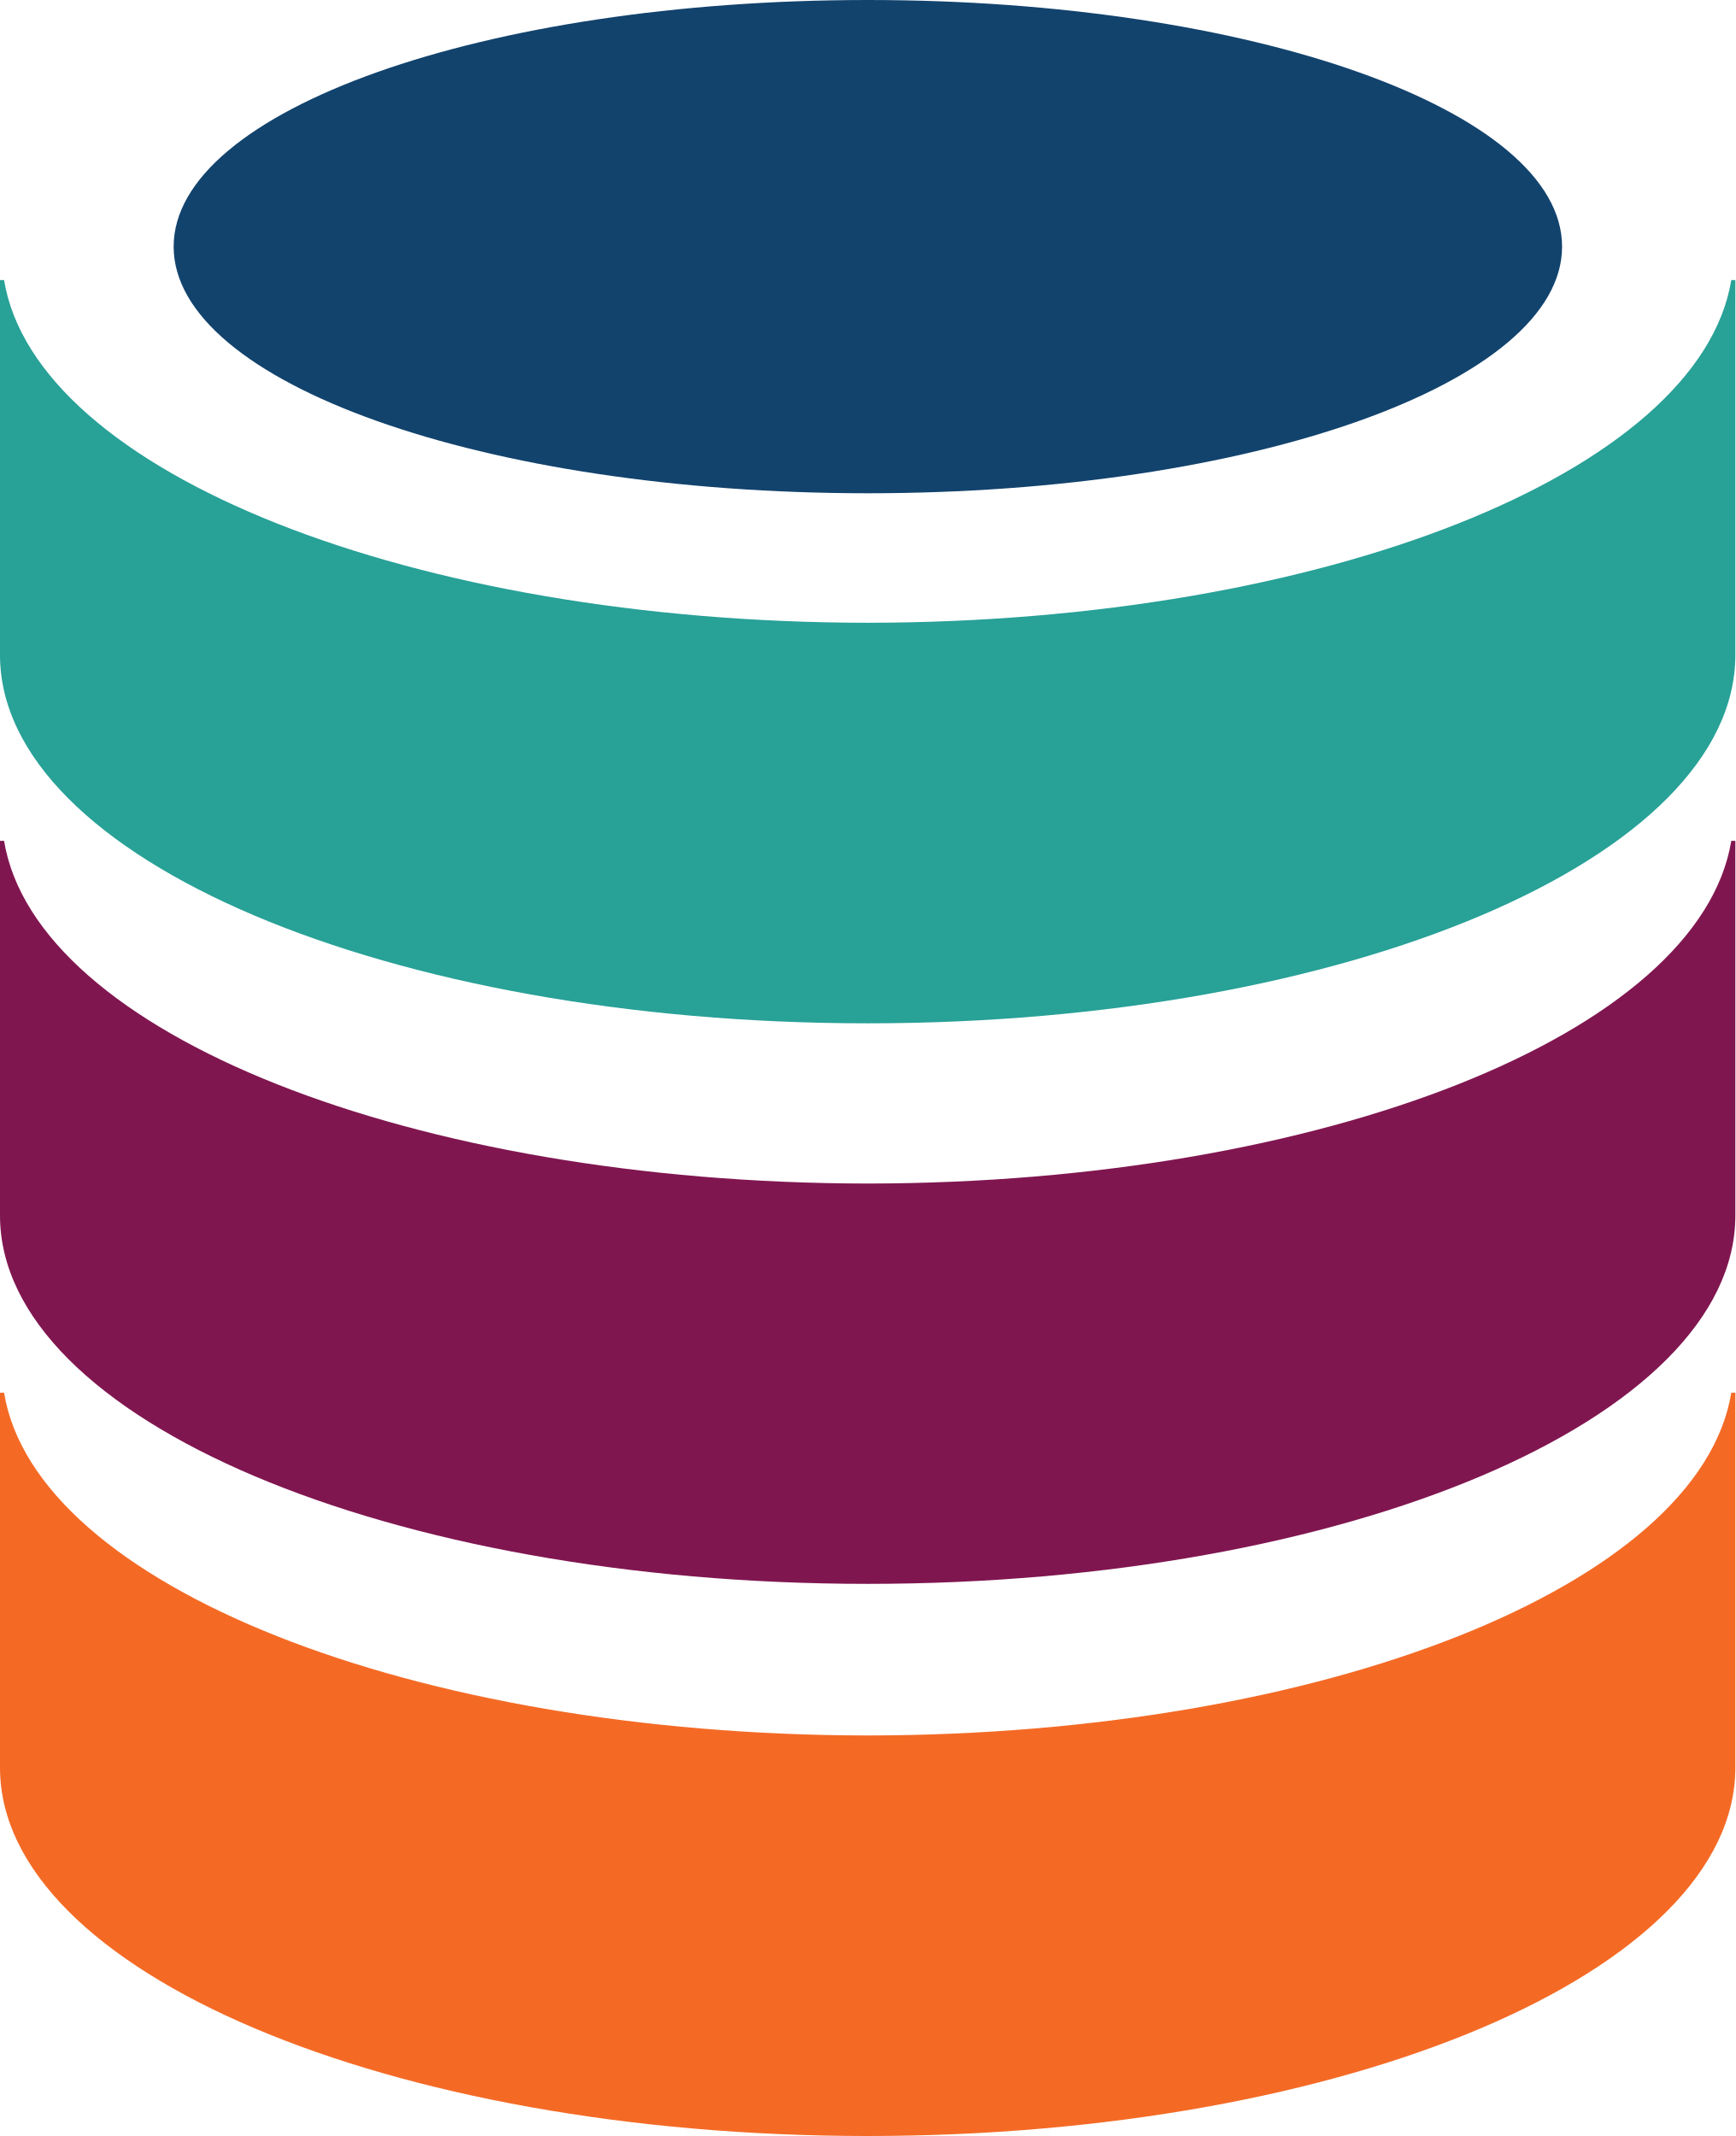
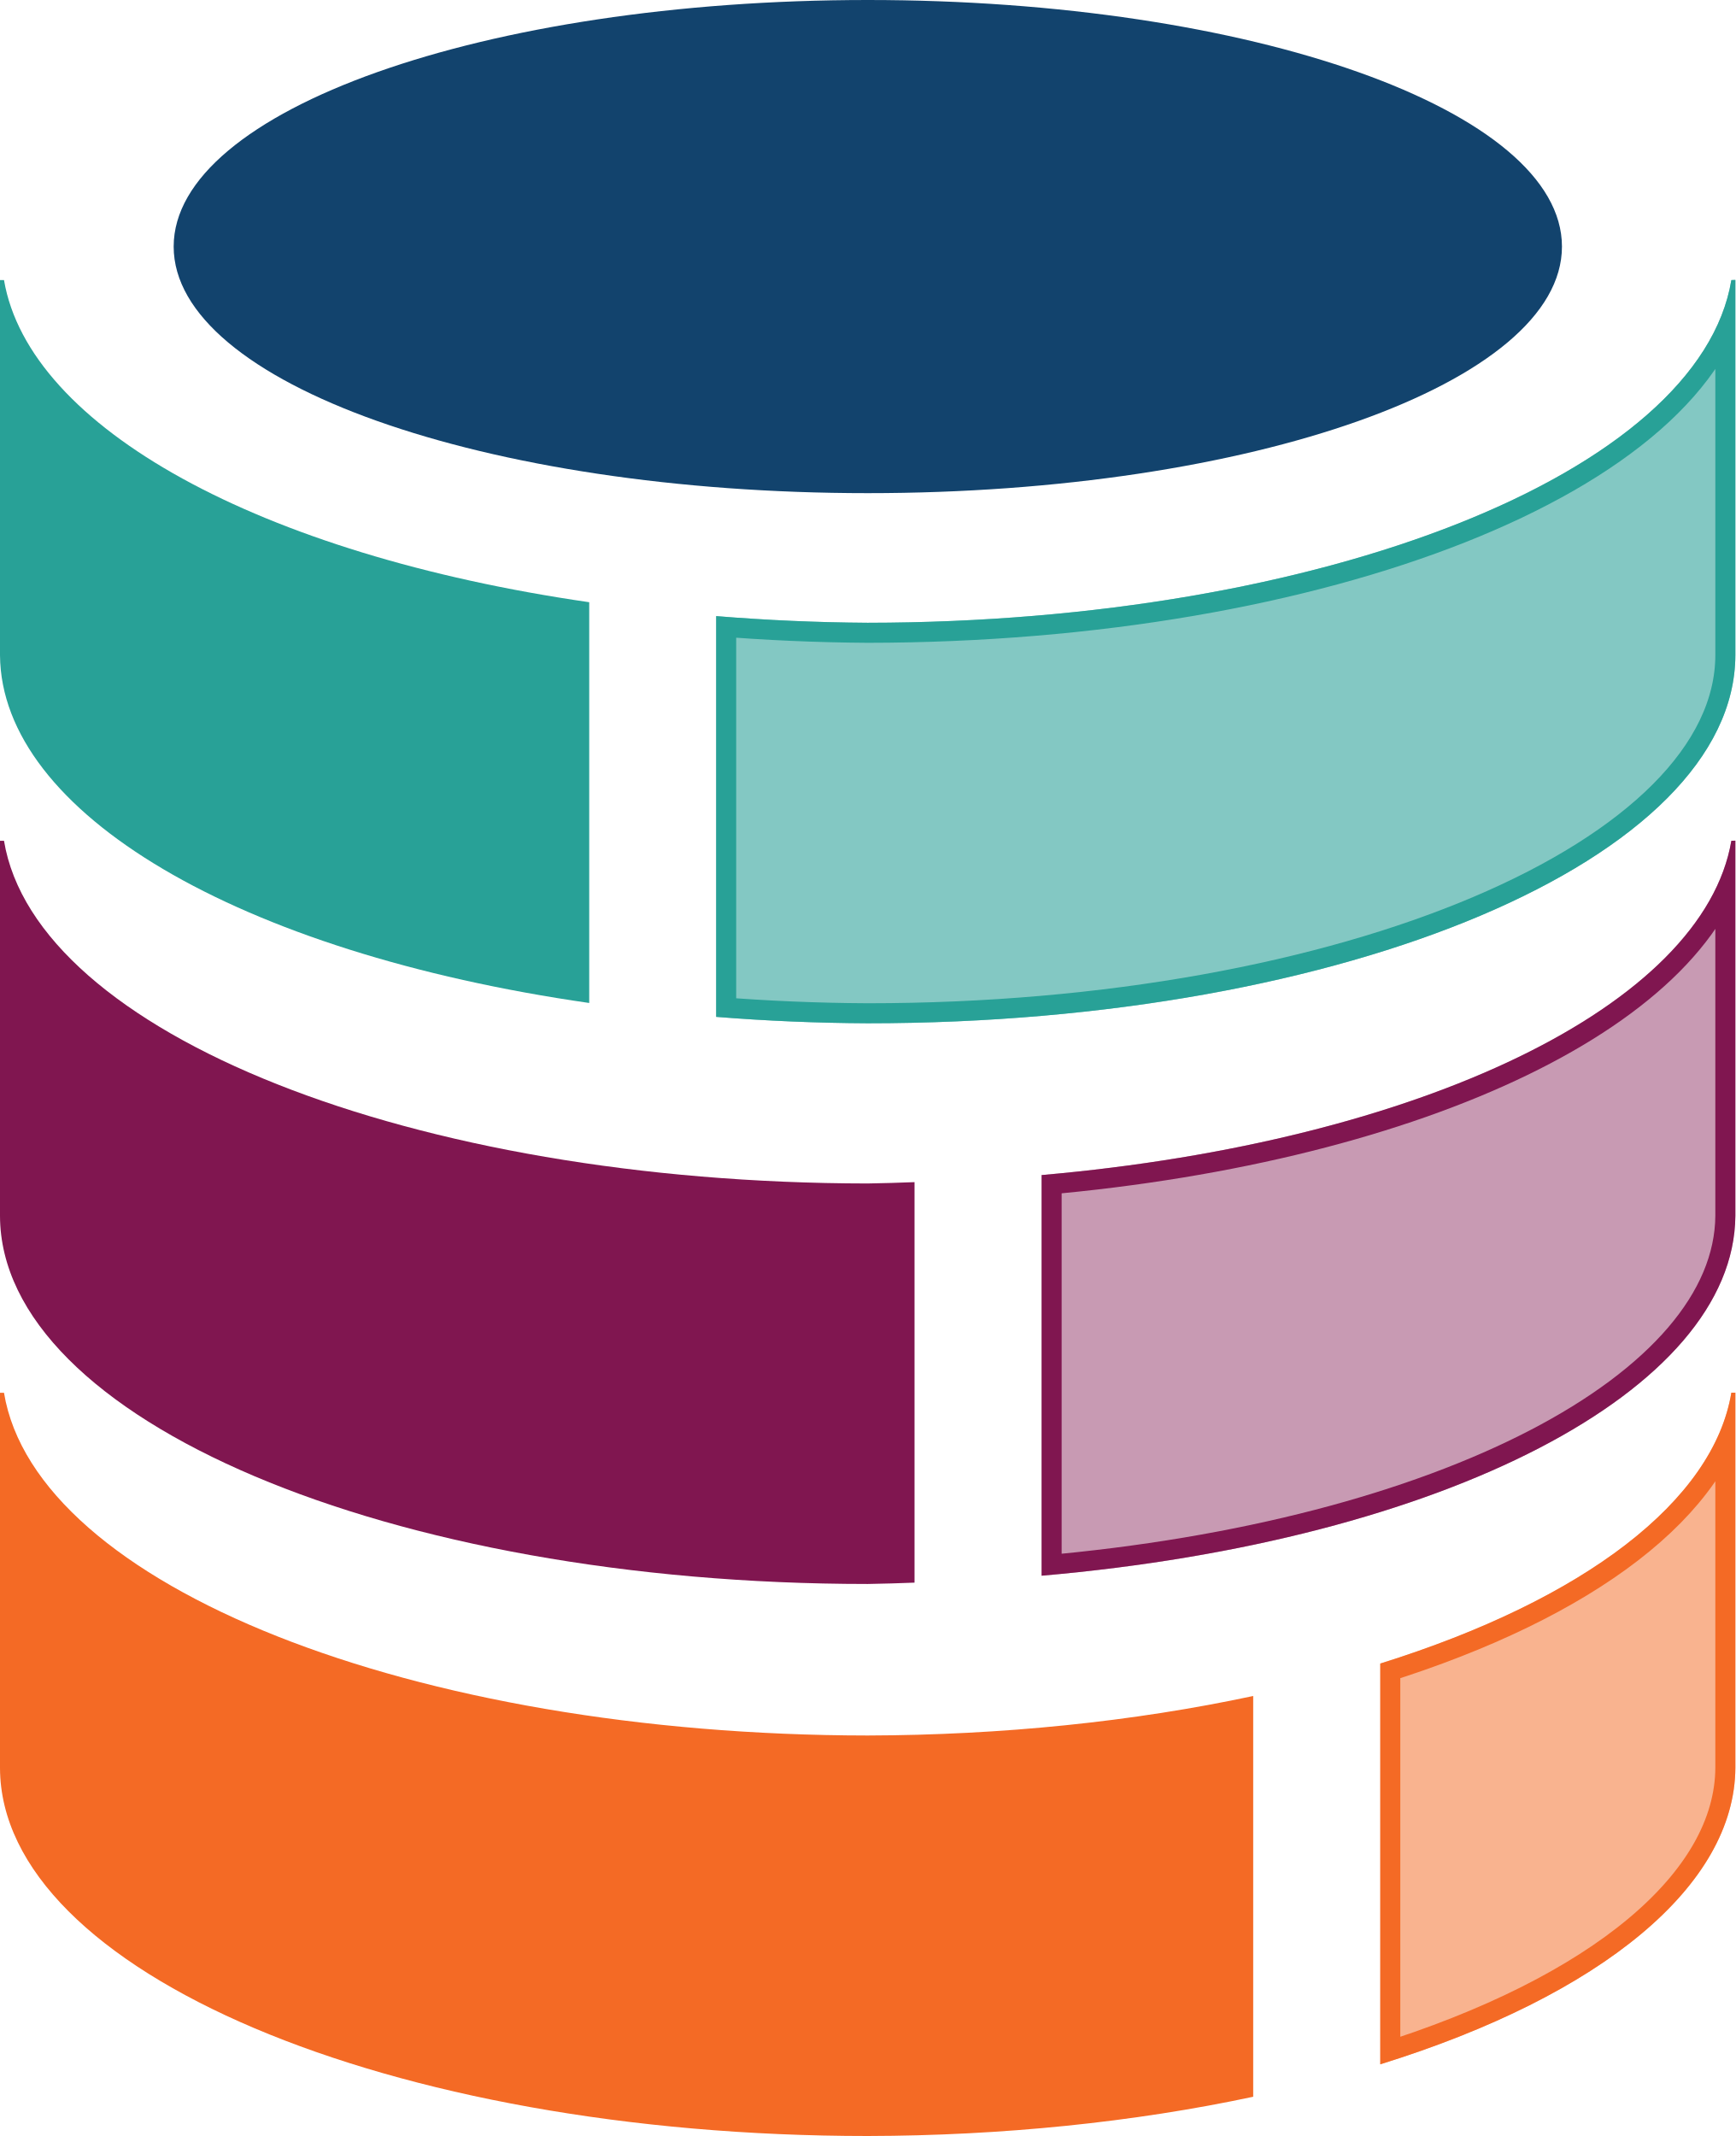
<svg xmlns="http://www.w3.org/2000/svg" width="130" height="160">
-   <g transform="scale(1.38386 1.57496)">
-     <path style="fill:#28a197" d="M0 13.32v17.84a46.97 17.52 0 0 0 46.97 17.51 46.97 17.52 0 0 0 46.97-17.51V13.32h-.22a46.97 17.52 0 0 1-46.75 16.3A46.97 17.52 0 0 1 .22 13.32zm0 66721.17v17.84a46.97 17.52 0 0 0 46.97 17.5 46.97 17.52 0 0 0 46.97-17.5v-17.84h-.22a46.97 17.52 0 0 1-46.75 16.3 46.97 17.52 0 0 1-46.75-16.3z" />
-     <path style="fill:#801650" d="M0 39.99v17.84a46.97 17.52 0 0 0 46.97 17.5 46.97 17.52 0 0 0 46.97-17.5V39.99h-.22a46.97 17.52 0 0 1-46.75 16.3A46.97 17.52 0 0 1 .22 39.99z" />
-     <path style="fill:#f46a25" d="M0 66.24v17.84a46.97 17.52 0 0 0 46.97 17.51 46.97 17.52 0 0 0 46.97-17.51V66.24h-.22a46.97 17.52 0 0 1-46.75 16.3A46.97 17.52 0 0 1 .22 66.24z" />
-     <ellipse style="fill:#12436d" cx="46.98" cy="11.73" rx="37.58" ry="11.73" />
-   </g>
+   <defs>
+     <clipPath id="a">
+       <path d="M168.36 41.18a65 27.6 0 0 1-64.7 25.67 65 27.6 0 0 1-11.35-.5v30.02a65 27.6 0 0 0 11.35.48 65 27.6 0 0 0 65-27.58v-28.1Z" />
+     </clipPath>
+     <clipPath id="b">
+       <path d="M168.36 83.18a65 27.6 0 0 1-51.67 25.04v30.01a65 27.6 0 0 0 51.97-26.96v-28.1Z" />
+     </clipPath>
+     <clipPath id="c">
+       <path d="M168.36 124.52a65 27.6 0 0 1-26.3 20.29v30.02a65 27.6 0 0 0 26.6-22.21v-28.1z" />
+     </clipPath>
+   </defs>
+   <path style="fill:#28a197;fill-opacity:.575;stroke:#28a197;stroke-width:3" d="M168.36 41.18a65 27.6 0 0 1-64.7 25.67 65 27.6 0 0 1-11.35-.5v30.02a65 27.6 0 0 0 11.35.48 65 27.6 0 0 0 65-27.58v-28.1Z" clip-path="url(#a)" transform="translate(-38.66 -20.2)" />
+   <path style="fill:#28a197" d="M0 20.98v28.1a65 27.6 0 0 0 44.14 26.05V45.11A65 27.6 0 0 1 .3 20.98Z" />
+   <path style="fill:#801650;fill-opacity:.43;stroke:#801650;stroke-width:3" d="M168.36 83.18a65 27.6 0 0 1-51.67 25.04v30.01a65 27.6 0 0 0 51.97-26.96v-28.1Z" clip-path="url(#b)" transform="translate(-38.66 -20.2)" />
+   <path style="fill:#801650" d="M0 62.98v28.1a65 27.6 0 0 0 65 27.57 65 27.6 0 0 0 3.51-.1v-30a65 27.6 0 0 1-3.51.1A65 27.6 0 0 1 .3 62.98Z" />
+   <path style="fill:#f46a25;fill-opacity:.508;stroke:#f46a25;stroke-width:3" d="M168.36 124.52a65 27.6 0 0 1-26.3 20.29v30.02a65 27.6 0 0 0 26.6-22.21v-28.1z" clip-path="url(#c)" transform="translate(-38.66 -20.2)" />
+   <path style="fill:#f46a25" d="M0 104.33v28.1A65 27.6 0 0 0 65 160a65 27.6 0 0 0 28.88-2.94v-30.02A65 27.6 0 0 1 65 130 65 27.6 0 0 1 .3 104.33z" />
+   <ellipse style="fill:#12436d" cx="65.01" cy="18.47" rx="52" ry="18.47" />
</svg>
